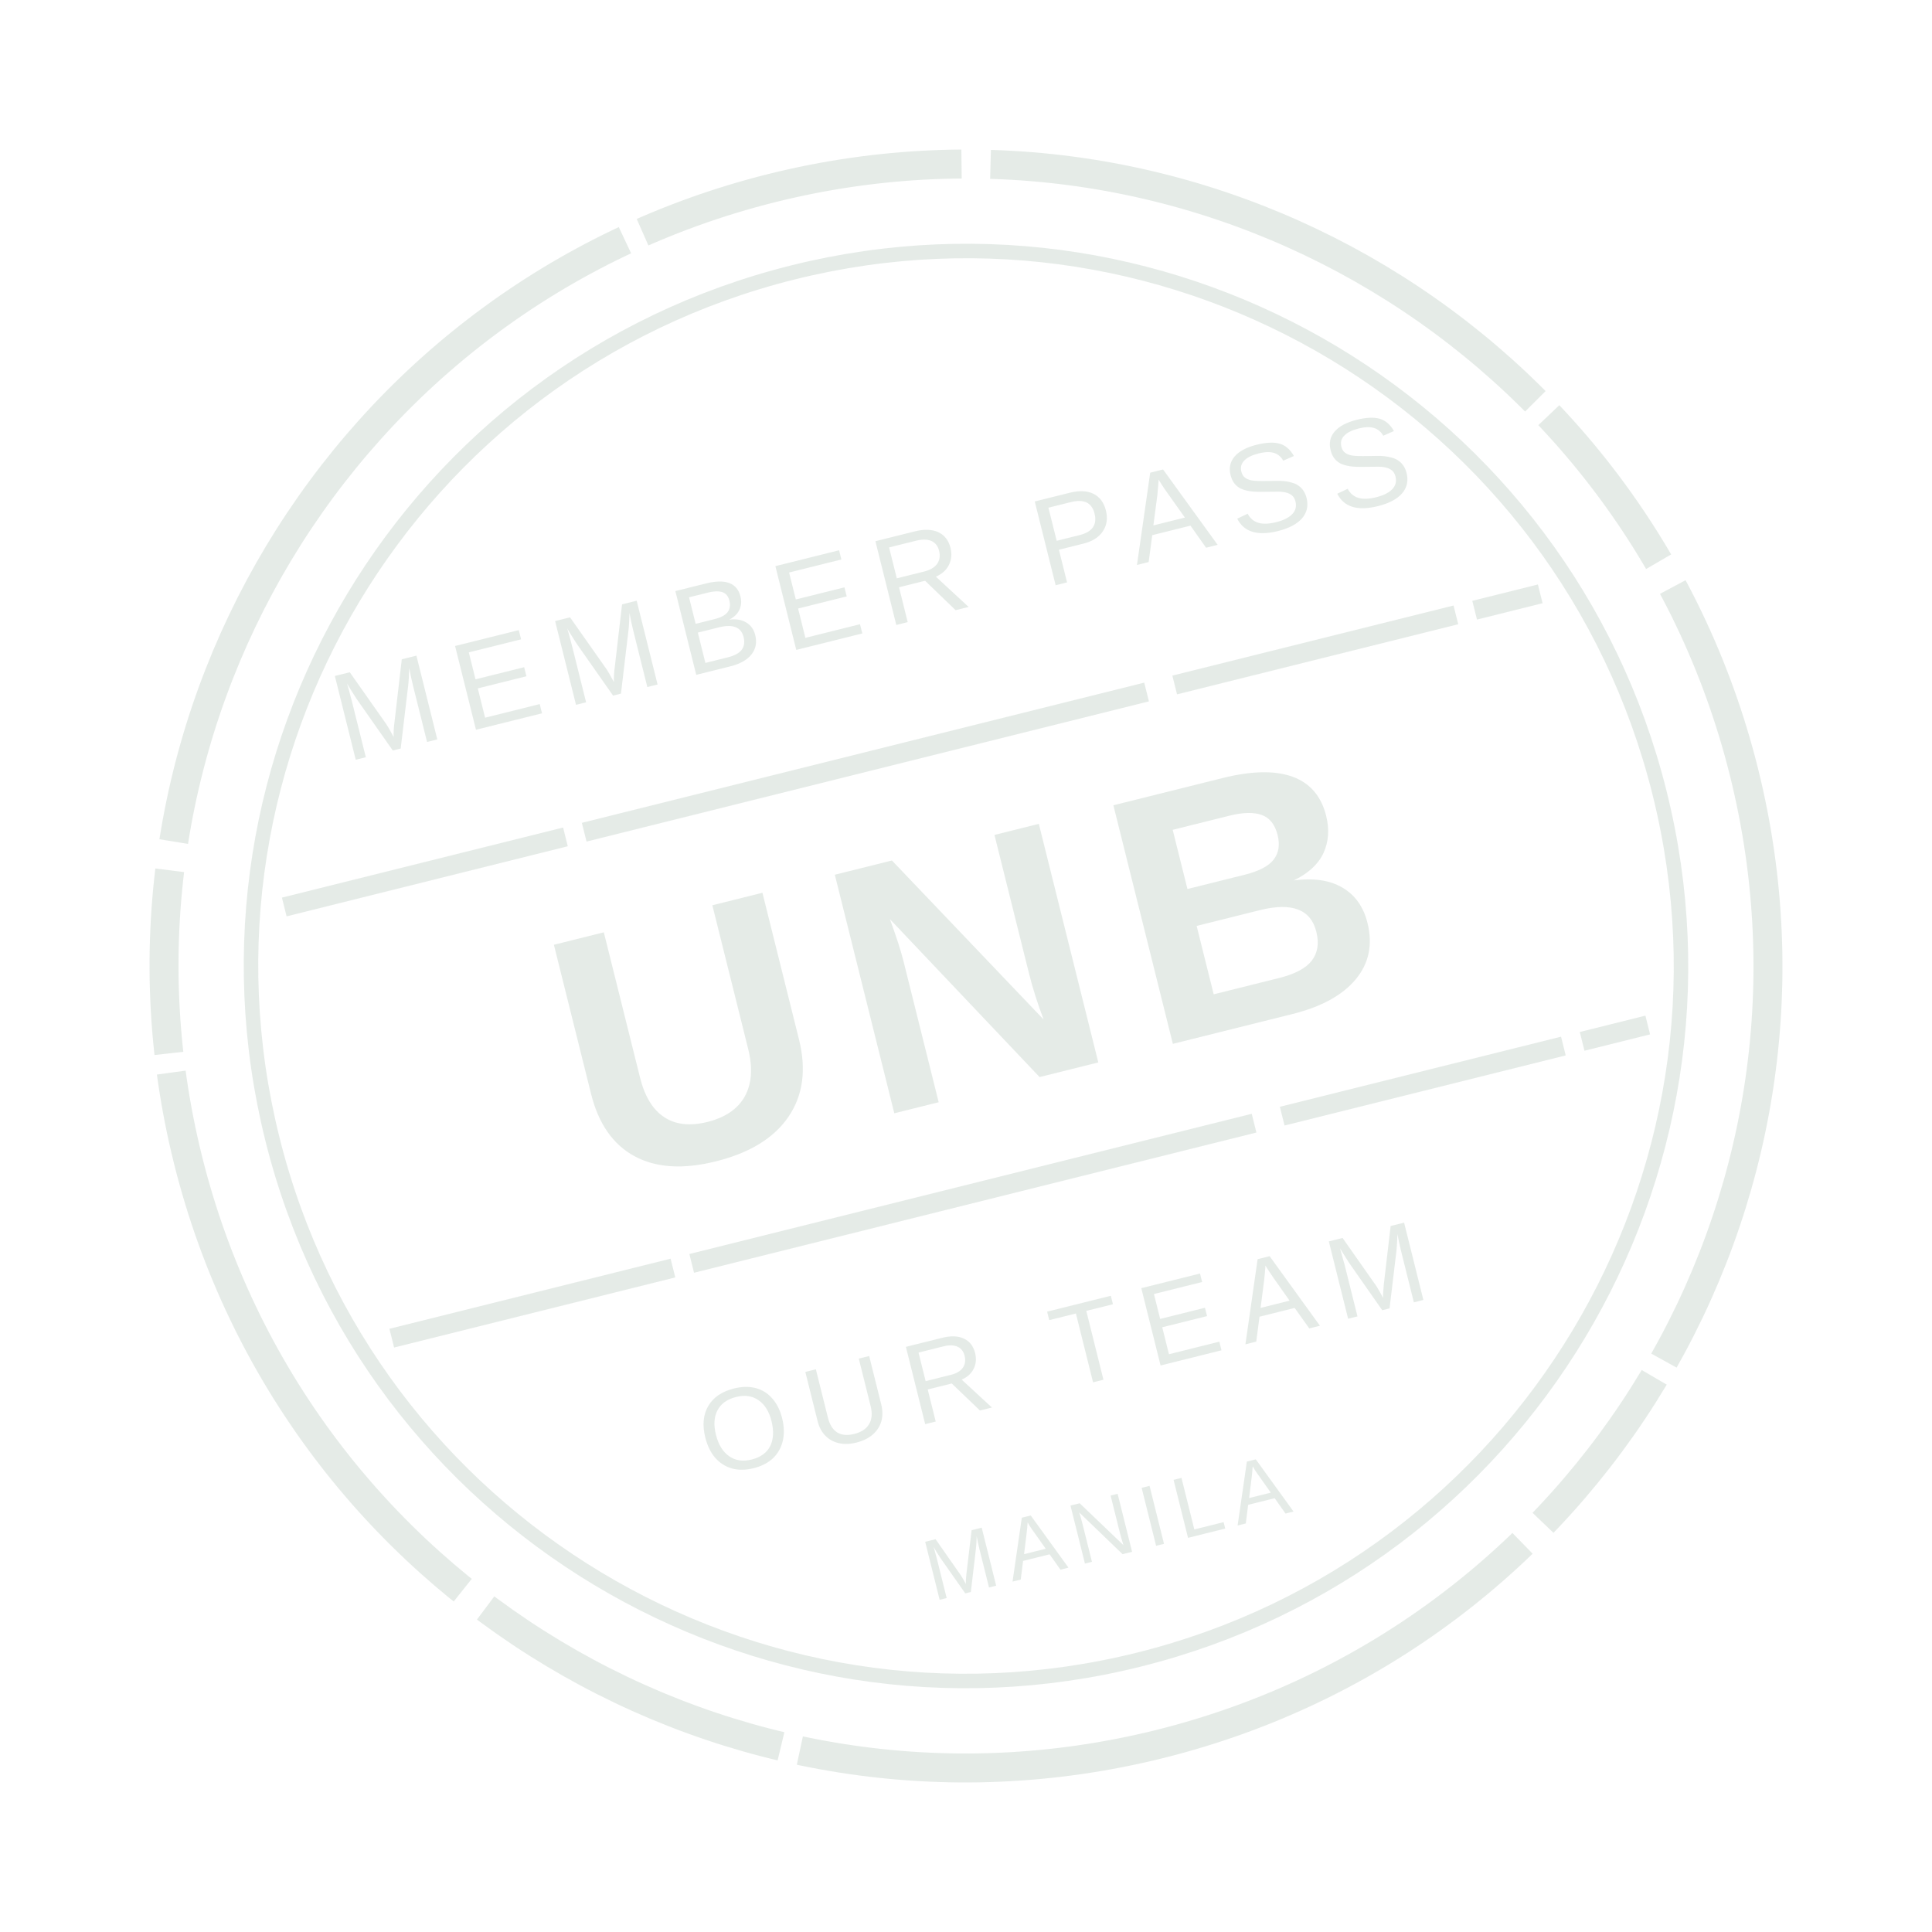
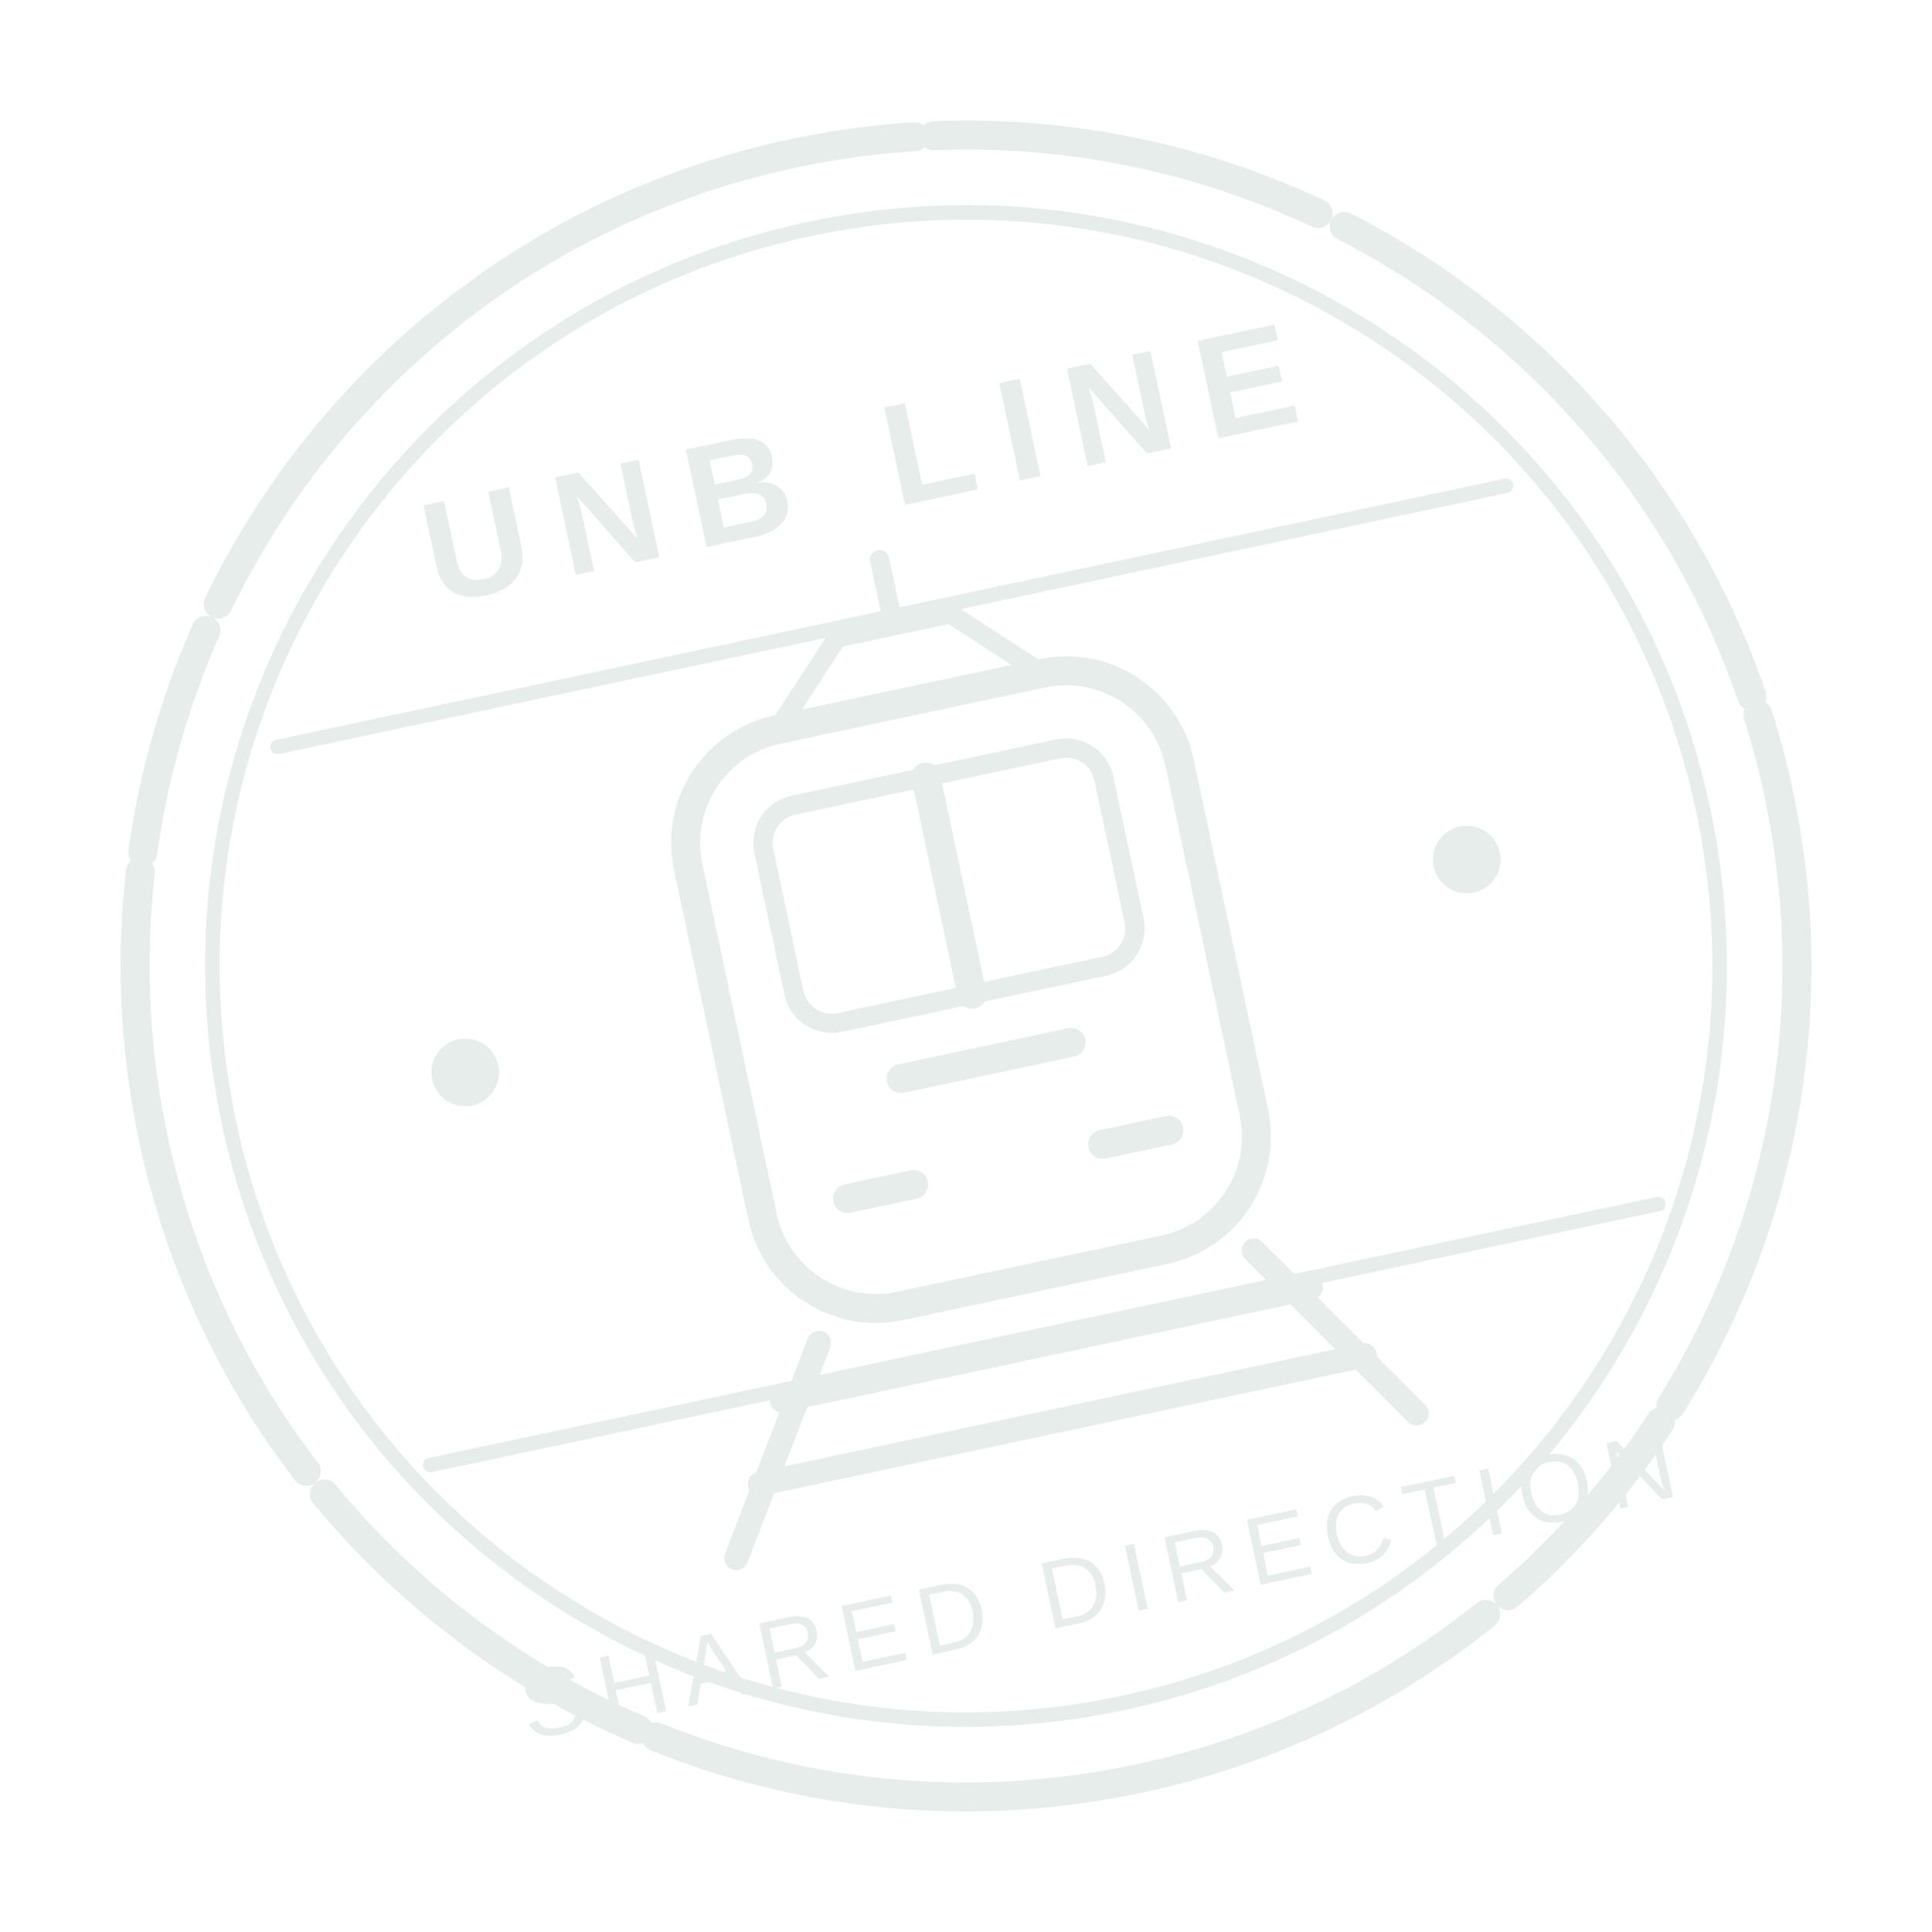
<svg xmlns="http://www.w3.org/2000/svg" viewBox="0 0 200 200" fill="none">
-   <g transform="rotate(-14 100 100)" stroke="#376749" opacity=".13">
-     <circle cx="100" cy="100" r="83" stroke-width="3" stroke-dasharray="63 2 19 3 81 2 34 3" />
-     <circle cx="100" cy="100" r="74" stroke-width="1.5" />
-     <path d="M33 77h134M33 123h134" stroke-width="2" stroke-dasharray="30 2 60 3" />
+   <g transform="rotate(-12 100 100)" stroke="#376749" opacity=".12" stroke-linecap="round" stroke-linejoin="round">
+     <circle cx="100" cy="100" r="86" stroke-width="3" stroke-dasharray="66 2 24 3 91 2 41 3" />
+     <circle cx="100" cy="100" r="78" stroke-width="1.5" />
+     <path d="M35 63h130M35 139h130" stroke-width="1.5" />
+     <path d="M77 135l-13 20m59-20 13 20M68 148h64M72 140h56" stroke-width="2.5" />
+     <rect x="74" y="72" width="52" height="61" rx="12" stroke-width="3" />
+     <rect x="82" y="80" width="36" height="23" rx="4" stroke-width="2" />
+     <path d="M100 80v23M83 121h7m20 0h7M91 110h18" stroke-width="3" />
+     <path d="M86 72l8-8h12l8 8M100 64v-7" stroke-width="2" />
    <g fill="#376749" stroke="none" font-family="Arial, sans-serif" text-anchor="middle">
-       <text x="100" y="64" font-size="13" letter-spacing="2">MEMBER PASS</text>
-       <text x="100" y="113" font-size="37" font-weight="700" letter-spacing="3">UNB</text>
-       <text x="100" y="145" font-size="12" letter-spacing="2">OUR TEAM</text>
-       <text x="100" y="163" font-size="9" letter-spacing="1">MANILA</text>
+       <text x="100" y="52" font-size="15" font-weight="700" letter-spacing="3">UNB LINE</text>
+       <text x="100" y="169" font-size="10" letter-spacing="1.5">SHARED DIRECTION</text>
    </g>
+     <circle cx="47" cy="100" r="3" fill="#376749" />
+     <circle cx="153" cy="100" r="3" fill="#376749" />
  </g>
</svg>
